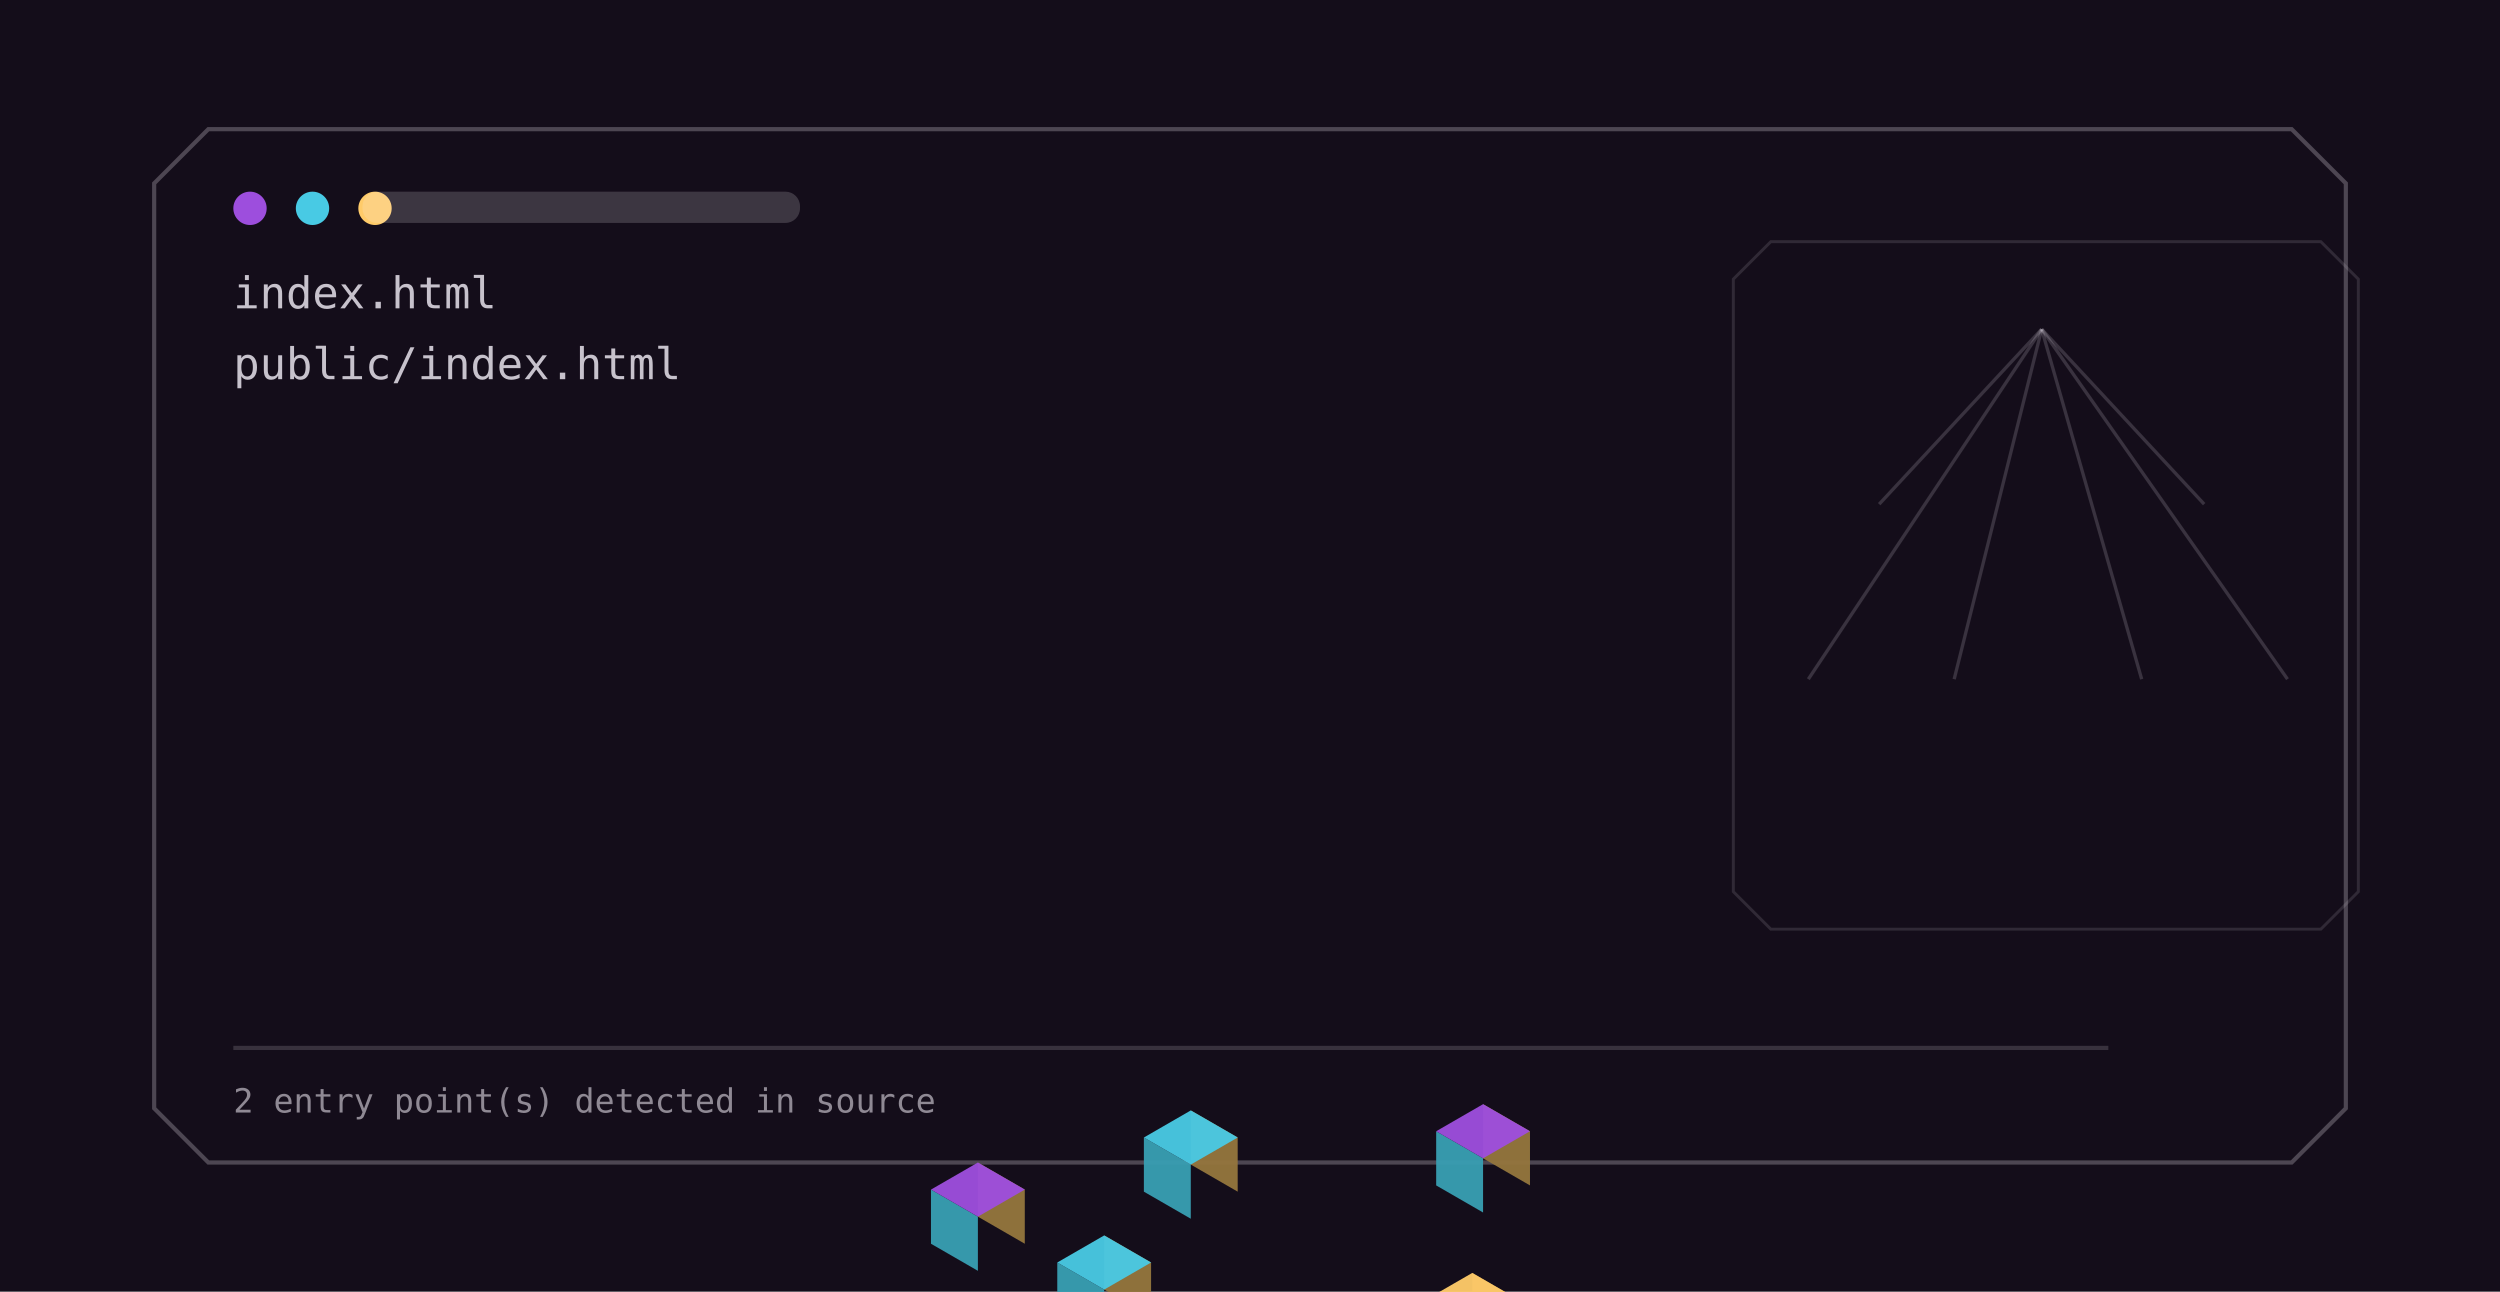
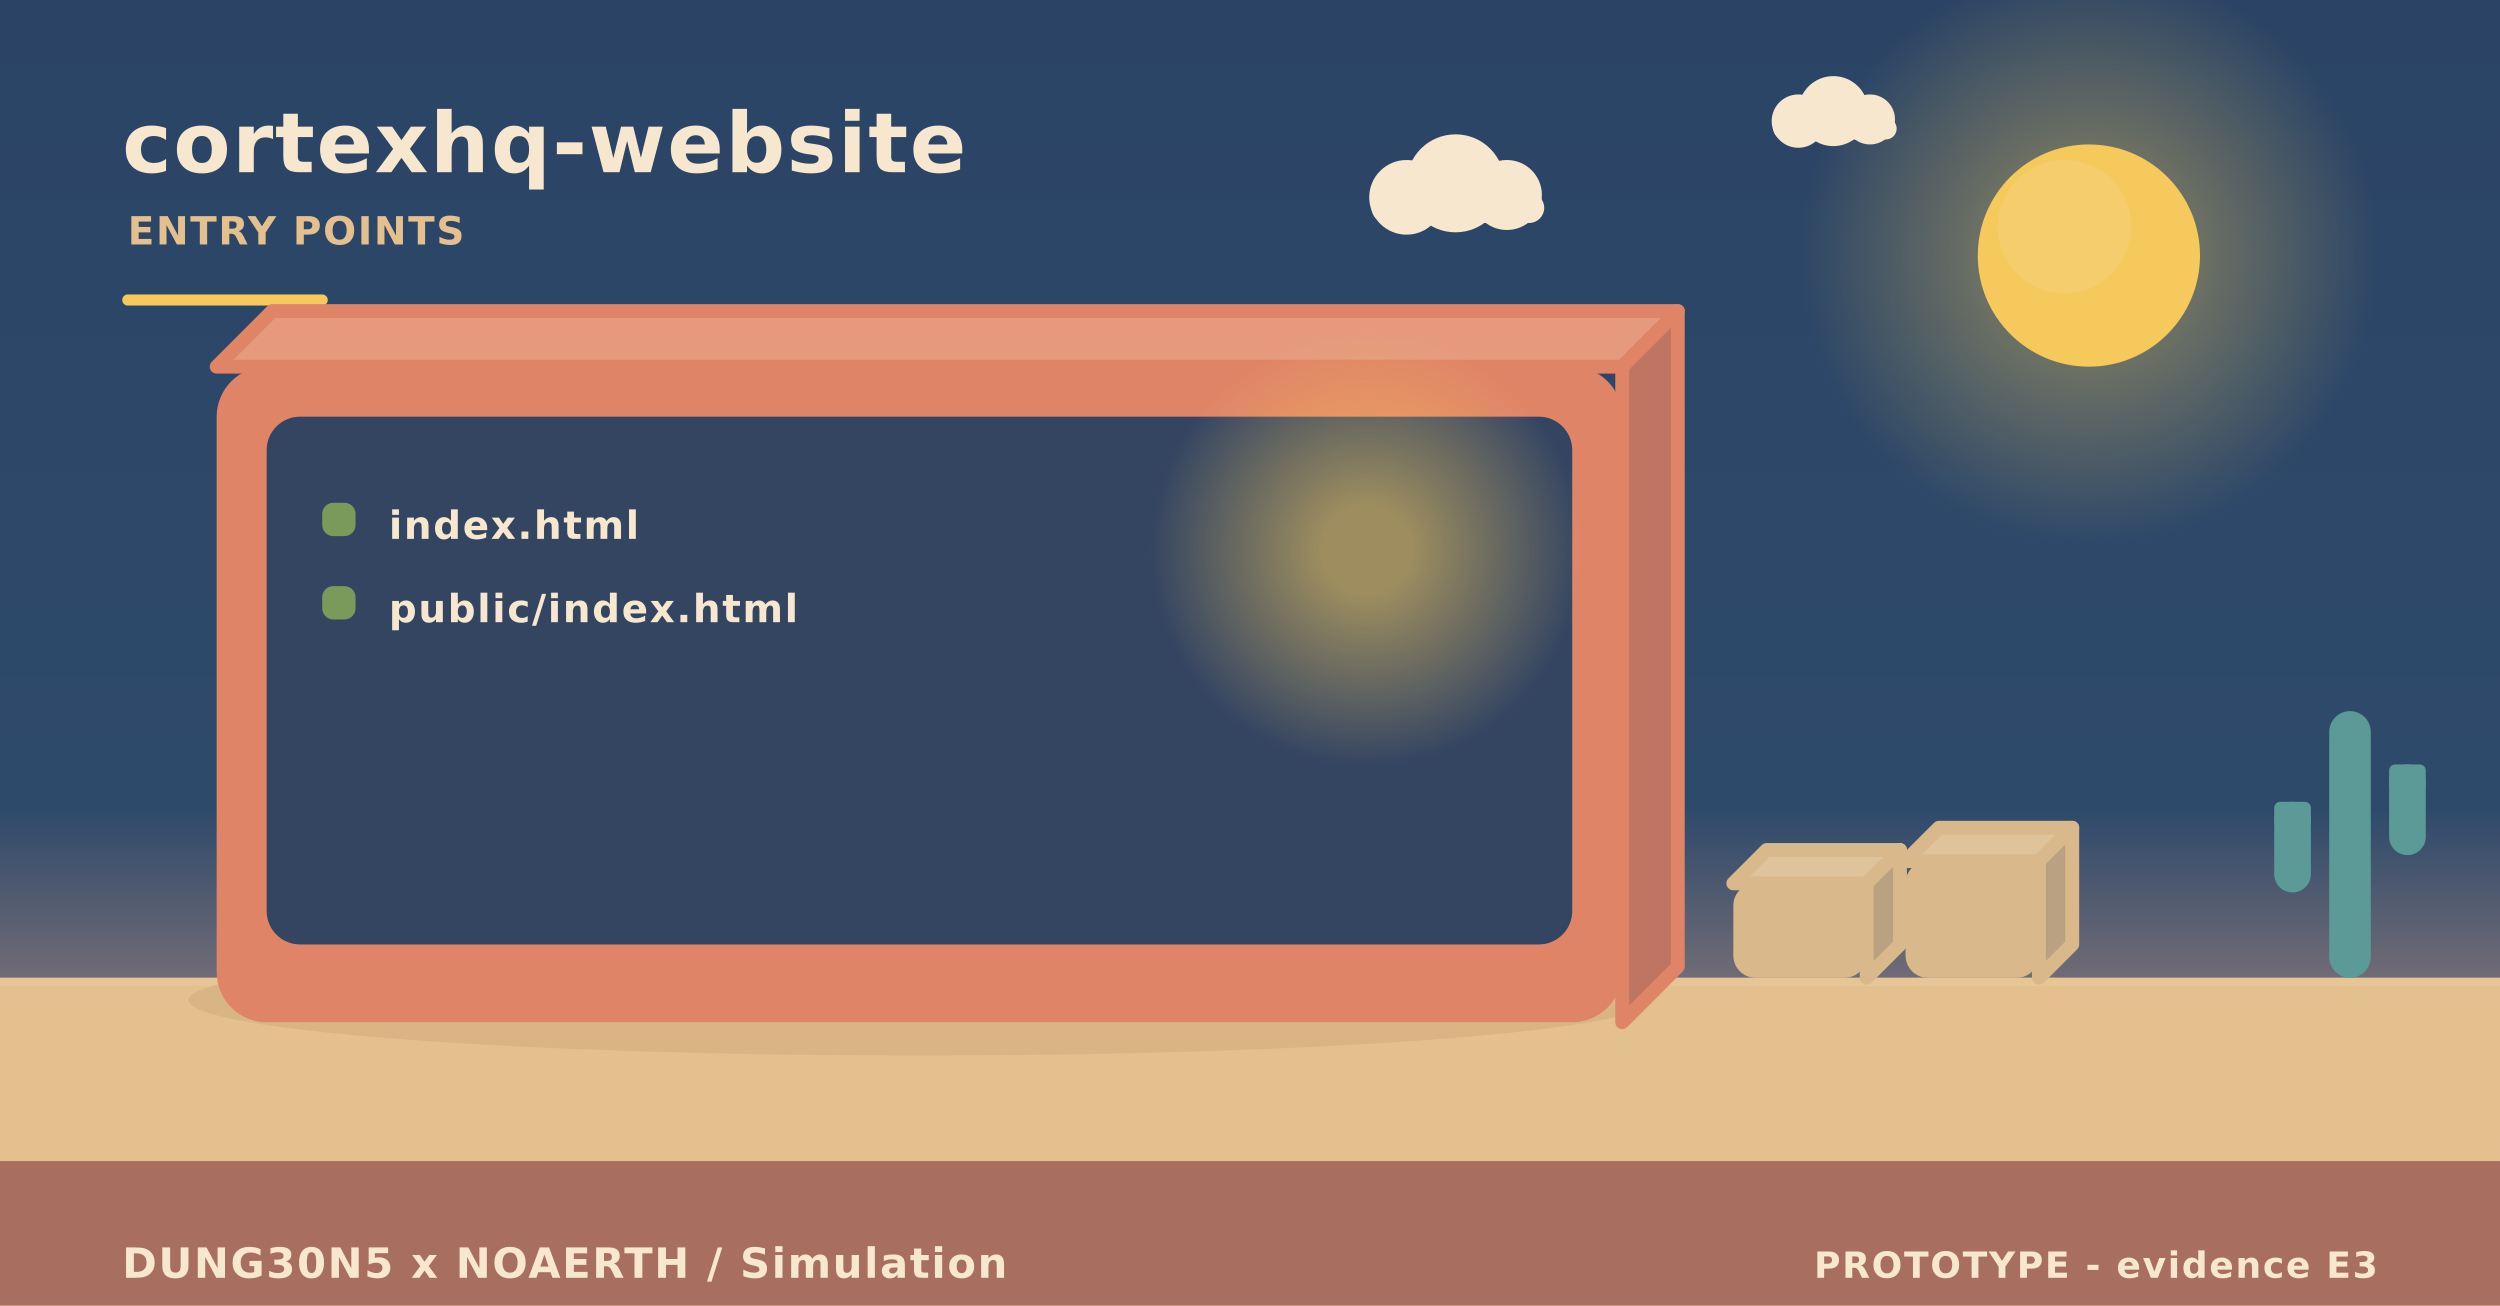
- <svg xmlns="http://www.w3.org/2000/svg" viewBox="0 0 1200 620" width="1200" height="620" role="img" aria-label="cortexhq-website command surface">
-   <rect width="1200" height="620" fill="#140d1a" />
-   <defs>
-     <linearGradient id="gt" x1="0" y1="0" x2="1" y2="1">
-       <stop offset="0%" stop-color="#9d4edd" />
-       <stop offset="100%" stop-color="#48cae4" />
-     </linearGradient>
-   </defs>
-   <path d="M100.00,62.00 H1100.00 L1126.00,88.00 V532.00 L1100.00,558.00 H100.00 L74.00,532.00 V88.00 Z" fill="none" stroke="rgba(244,238,248,0.300)" stroke-width="2.00" opacity="0.85" />
-   <circle cx="120.00" cy="100.00" r="8.00" fill="#9d4edd" opacity="1.00" />
-   <circle cx="150.00" cy="100.00" r="8.00" fill="#48cae4" opacity="1.00" />
-   <circle cx="180.00" cy="100.00" r="8.00" fill="#ffcb69" opacity="1.00" />
-   <rect x="174.00" y="92.00" width="210.00" height="15.00" rx="7.00" fill="rgba(244,238,248,0.180)" opacity="1.00" />
-   <text x="112" y="148" font-family="ui-monospace,SFMono-Regular,Menlo,monospace" font-size="21" fill="rgba(244,238,248,0.800)">index.html</text>
-   <text x="112" y="182" font-family="ui-monospace,SFMono-Regular,Menlo,monospace" font-size="21" fill="rgba(244,238,248,0.800)">public/index.html</text>
-   <path d="M850.00,116.00 H1114.00 L1132.00,134.00 V428.00 L1114.00,446.00 H850.00 L832.00,428.00 V134.00 Z" fill="none" stroke="rgba(244,238,248,0.180)" stroke-width="1.40" opacity="0.70" />
-   <line x1="980.00" y1="158.00" x2="902.00" y2="242.00" stroke="rgba(244,238,248,0.300)" stroke-width="1.60" opacity="0.55" />
-   <line x1="980.00" y1="158.00" x2="1058.00" y2="242.00" stroke="rgba(244,238,248,0.300)" stroke-width="1.60" opacity="0.55" />
-   <line x1="980.00" y1="158.00" x2="868.00" y2="326.00" stroke="rgba(244,238,248,0.300)" stroke-width="1.60" opacity="0.55" />
-   <line x1="980.00" y1="158.00" x2="938.00" y2="326.00" stroke="rgba(244,238,248,0.300)" stroke-width="1.60" opacity="0.55" />
-   <line x1="980.00" y1="158.00" x2="1028.00" y2="326.00" stroke="rgba(244,238,248,0.300)" stroke-width="1.60" opacity="0.55" />
-   <line x1="980.00" y1="158.00" x2="1098.00" y2="326.00" stroke="rgba(244,238,248,0.300)" stroke-width="1.60" opacity="0.55" />
-   <polygon points="711.87,556.00 734.39,569.00 734.39,543.00 711.87,530.00" fill="#94763d" opacity="0.95" />
-   <polygon points="689.36,569.00 711.87,582.00 711.87,556.00 689.36,543.00" fill="#389eb2" opacity="0.95" />
-   <polygon points="711.87,530.00 734.39,543.00 711.87,556.00 689.36,543.00" fill="#9d4edd" opacity="0.95" />
-   <polygon points="571.58,559.00 594.09,572.00 594.09,546.00 571.58,533.00" fill="#94763d" opacity="0.95" />
-   <polygon points="549.06,572.00 571.58,585.00 571.58,559.00 549.06,546.00" fill="#389eb2" opacity="0.95" />
-   <polygon points="571.58,533.00 594.09,546.00 571.58,559.00 549.06,546.00" fill="#48cae4" opacity="0.95" />
-   <polygon points="706.68,637.00 729.19,650.00 729.19,624.00 706.68,611.00" fill="#94763d" opacity="0.95" />
-   <polygon points="684.16,650.00 706.68,663.00 706.68,637.00 684.16,624.00" fill="#389eb2" opacity="0.95" />
-   <polygon points="706.68,611.00 729.19,624.00 706.68,637.00 684.16,624.00" fill="#ffcb69" opacity="0.95" />
-   <polygon points="469.39,584.00 491.90,597.00 491.90,571.00 469.39,558.00" fill="#94763d" opacity="0.95" />
-   <polygon points="446.87,597.00 469.39,610.00 469.39,584.00 446.87,571.00" fill="#389eb2" opacity="0.95" />
-   <polygon points="469.39,558.00 491.90,571.00 469.39,584.00 446.87,571.00" fill="#9d4edd" opacity="0.95" />
-   <polygon points="530.01,619.00 552.52,632.00 552.52,606.00 530.01,593.00" fill="#94763d" opacity="0.95" />
-   <polygon points="507.49,632.00 530.01,645.00 530.01,619.00 507.49,606.00" fill="#389eb2" opacity="0.95" />
-   <polygon points="530.01,593.00 552.52,606.00 530.01,619.00 507.49,606.00" fill="#48cae4" opacity="0.95" />
-   <polygon points="607.95,664.00 630.47,677.00 630.47,651.00 607.95,638.00" fill="#94763d" opacity="0.95" />
-   <polygon points="585.43,677.00 607.95,690.00 607.95,664.00 585.43,651.00" fill="#389eb2" opacity="0.95" />
-   <polygon points="607.95,638.00 630.47,651.00 607.95,664.00 585.43,651.00" fill="#ffcb69" opacity="0.95" />
-   <polygon points="668.57,699.00 691.09,712.00 691.09,686.00 668.57,673.00" fill="#94763d" opacity="0.95" />
-   <polygon points="646.05,712.00 668.57,725.00 668.57,699.00 646.05,686.00" fill="#389eb2" opacity="0.95" />
-   <polygon points="668.57,673.00 691.09,686.00 668.57,699.00 646.05,686.00" fill="#9d4edd" opacity="0.95" />
-   <rect x="112.00" y="502.00" width="900.00" height="2.00" rx="0.00" fill="rgba(244,238,248,0.160)" opacity="1.00" />
-   <text x="112" y="534" font-family="ui-monospace,Menlo,monospace" font-size="16" fill="rgba(244,238,248,0.550)">2 entry point(s) detected in source</text>
+ <svg xmlns="http://www.w3.org/2000/svg" width="900" height="470" viewBox="0 0 900 470" role="img" aria-label="cortexhq-website - how it is operated">
+   <linearGradient id="skyt" x1="0" y1="0" x2="0" y2="1">
+     <stop offset="0" stop-color="#2b4465" />
+     <stop offset="0.62" stop-color="#2e4a6b" />
+     <stop offset="1" stop-color="#f3ad8a" />
+   </linearGradient>
+   <rect width="900" height="470" fill="url(#skyt)" />
+   <radialGradient id="sunt">
+     <stop offset="0.35" stop-color="#f5c95c" stop-opacity="0.34" />
+     <stop offset="1" stop-color="#f5c95c" stop-opacity="0" />
+   </radialGradient>
+   <circle cx="752" cy="92" r="104" fill="url(#sunt)" />
+   <circle cx="752" cy="92" r="40" fill="#f5c95c" />
+   <circle cx="743.2" cy="81.6" r="24" fill="#f5d27e" opacity="0.5" />
+   <g>
+     <circle cx="524" cy="66" r="17.64" fill="#f6e7ce" />
+     <circle cx="506.36" cy="71.04" r="13.44" fill="#f6e7ce" />
+     <circle cx="542.48" cy="70.2" r="12.6" fill="#f6e7ce" />
+     <rect x="493.76" y="69.36" width="62.16" height="10.92" rx="5.46" fill="#f6e7ce" />
+   </g>
+   <g>
+     <circle cx="660" cy="40" r="12.6" fill="#f6e7ce" />
+     <circle cx="647.4" cy="43.6" r="9.6" fill="#f6e7ce" />
+     <circle cx="673.2" cy="43" r="9" fill="#f6e7ce" />
+     <rect x="638.4" y="42.4" width="44.4" height="7.8" rx="3.9" fill="#f6e7ce" />
+   </g>
+   <rect x="0" y="352" width="900" height="118" fill="#e3c08d" />
+   <rect x="0" y="352" width="900" height="3" fill="#e6c596" />
+   <text x="44" y="62" font-family="Verdana,DejaVu Sans,sans-serif" font-size="30" font-weight="700" letter-spacing="0.6" fill="#f6e7ce" text-anchor="start">cortexhq-website</text>
+   <text x="46" y="88" font-family="Verdana,DejaVu Sans,sans-serif" font-size="14" font-weight="700" letter-spacing="0.6" fill="#e3c08d" text-anchor="start">ENTRY POINTS</text>
+   <rect x="44" y="106" width="74" height="4" rx="2" fill="#f5c95c" />
+   <ellipse cx="331" cy="360" rx="263.2" ry="20" fill="rgba(138,90,68,0.11)" />
+   <path d="M78,132 L584,132 L604,112 L98,112 Z" fill="#e59a7e" stroke="#e08467" stroke-width="5" stroke-linejoin="round" />
+   <path d="M584,132 L604,112 L604,348 L584,368 Z" fill="#bf7562" stroke="#e08467" stroke-width="5" stroke-linejoin="round" />
+   <rect x="78" y="132" width="506" height="236" rx="18" fill="#e08467" />
+   <rect x="96" y="150" width="470" height="190" rx="12" fill="#294162" opacity="0.94" />
+   <radialGradient id="lamp1903">
+     <stop offset="0.2" stop-color="#f5c95c" stop-opacity="0.55" />
+     <stop offset="1" stop-color="#f5c95c" stop-opacity="0" />
+   </radialGradient>
+   <circle cx="492" cy="198" r="78" fill="url(#lamp1903)" />
+   <rect x="116" y="181" width="12" height="12" rx="4" fill="#7a9a5c" />
+   <text x="140" y="194" font-family="Verdana,DejaVu Sans,sans-serif" font-size="14" font-weight="700" letter-spacing="0.6" fill="#f6e7ce" text-anchor="start">index.html</text>
+   <rect x="116" y="211" width="12" height="12" rx="4" fill="#7a9a5c" />
+   <text x="140" y="224" font-family="Verdana,DejaVu Sans,sans-serif" font-size="14" font-weight="700" letter-spacing="0.6" fill="#f6e7ce" text-anchor="start">public/index.html</text>
+   <path d="M624,318 L672,318 L684,306 L636,306 Z" fill="#dfc39b" stroke="#d9b98c" stroke-width="5" stroke-linejoin="round" />
+   <path d="M672,318 L684,306 L684,340 L672,352 Z" fill="#b9a181" stroke="#d9b98c" stroke-width="5" stroke-linejoin="round" />
+   <rect x="624" y="318" width="48" height="34" rx="8" fill="#d9b98c" />
+   <path d="M686,310 L734,310 L746,298 L698,298 Z" fill="#dfc39b" stroke="#d9b98c" stroke-width="5" stroke-linejoin="round" />
+   <path d="M734,310 L746,298 L746,340 L734,352 Z" fill="#b9a181" stroke="#d9b98c" stroke-width="5" stroke-linejoin="round" />
+   <rect x="686" y="310" width="48" height="42" rx="8" fill="#d9b98c" />
+   <rect x="838.52" y="256" width="14.96" height="96" rx="7.48" fill="#5b9a97" />
+   <rect x="818.72" y="288.64" width="13.2" height="32.64" rx="6.6" fill="#5b9a97" />
+   <rect x="818.72" y="288.64" width="13.2" height="9.6" rx="2.2" fill="#5b9a97" />
+   <rect x="860.08" y="275.2" width="13.2" height="32.64" rx="6.6" fill="#5b9a97" />
+   <rect x="860.08" y="275.2" width="13.2" height="9.6" rx="2.2" fill="#5b9a97" />
+   <rect x="0" y="418" width="900" height="52" rx="0" fill="#a5695e" opacity="0.94" />
+   <text x="44" y="460" font-family="Verdana,DejaVu Sans,sans-serif" font-size="15" font-weight="700" letter-spacing="0.6" fill="#f6e7ce" text-anchor="start">DUNG30N5 x NOAERTH  /  Simulation</text>
+   <text x="856" y="460" font-family="Verdana,DejaVu Sans,sans-serif" font-size="13" font-weight="700" letter-spacing="0.6" fill="#f6e7ce" text-anchor="end">PROTOTYPE  -  evidence E3</text>
</svg>
